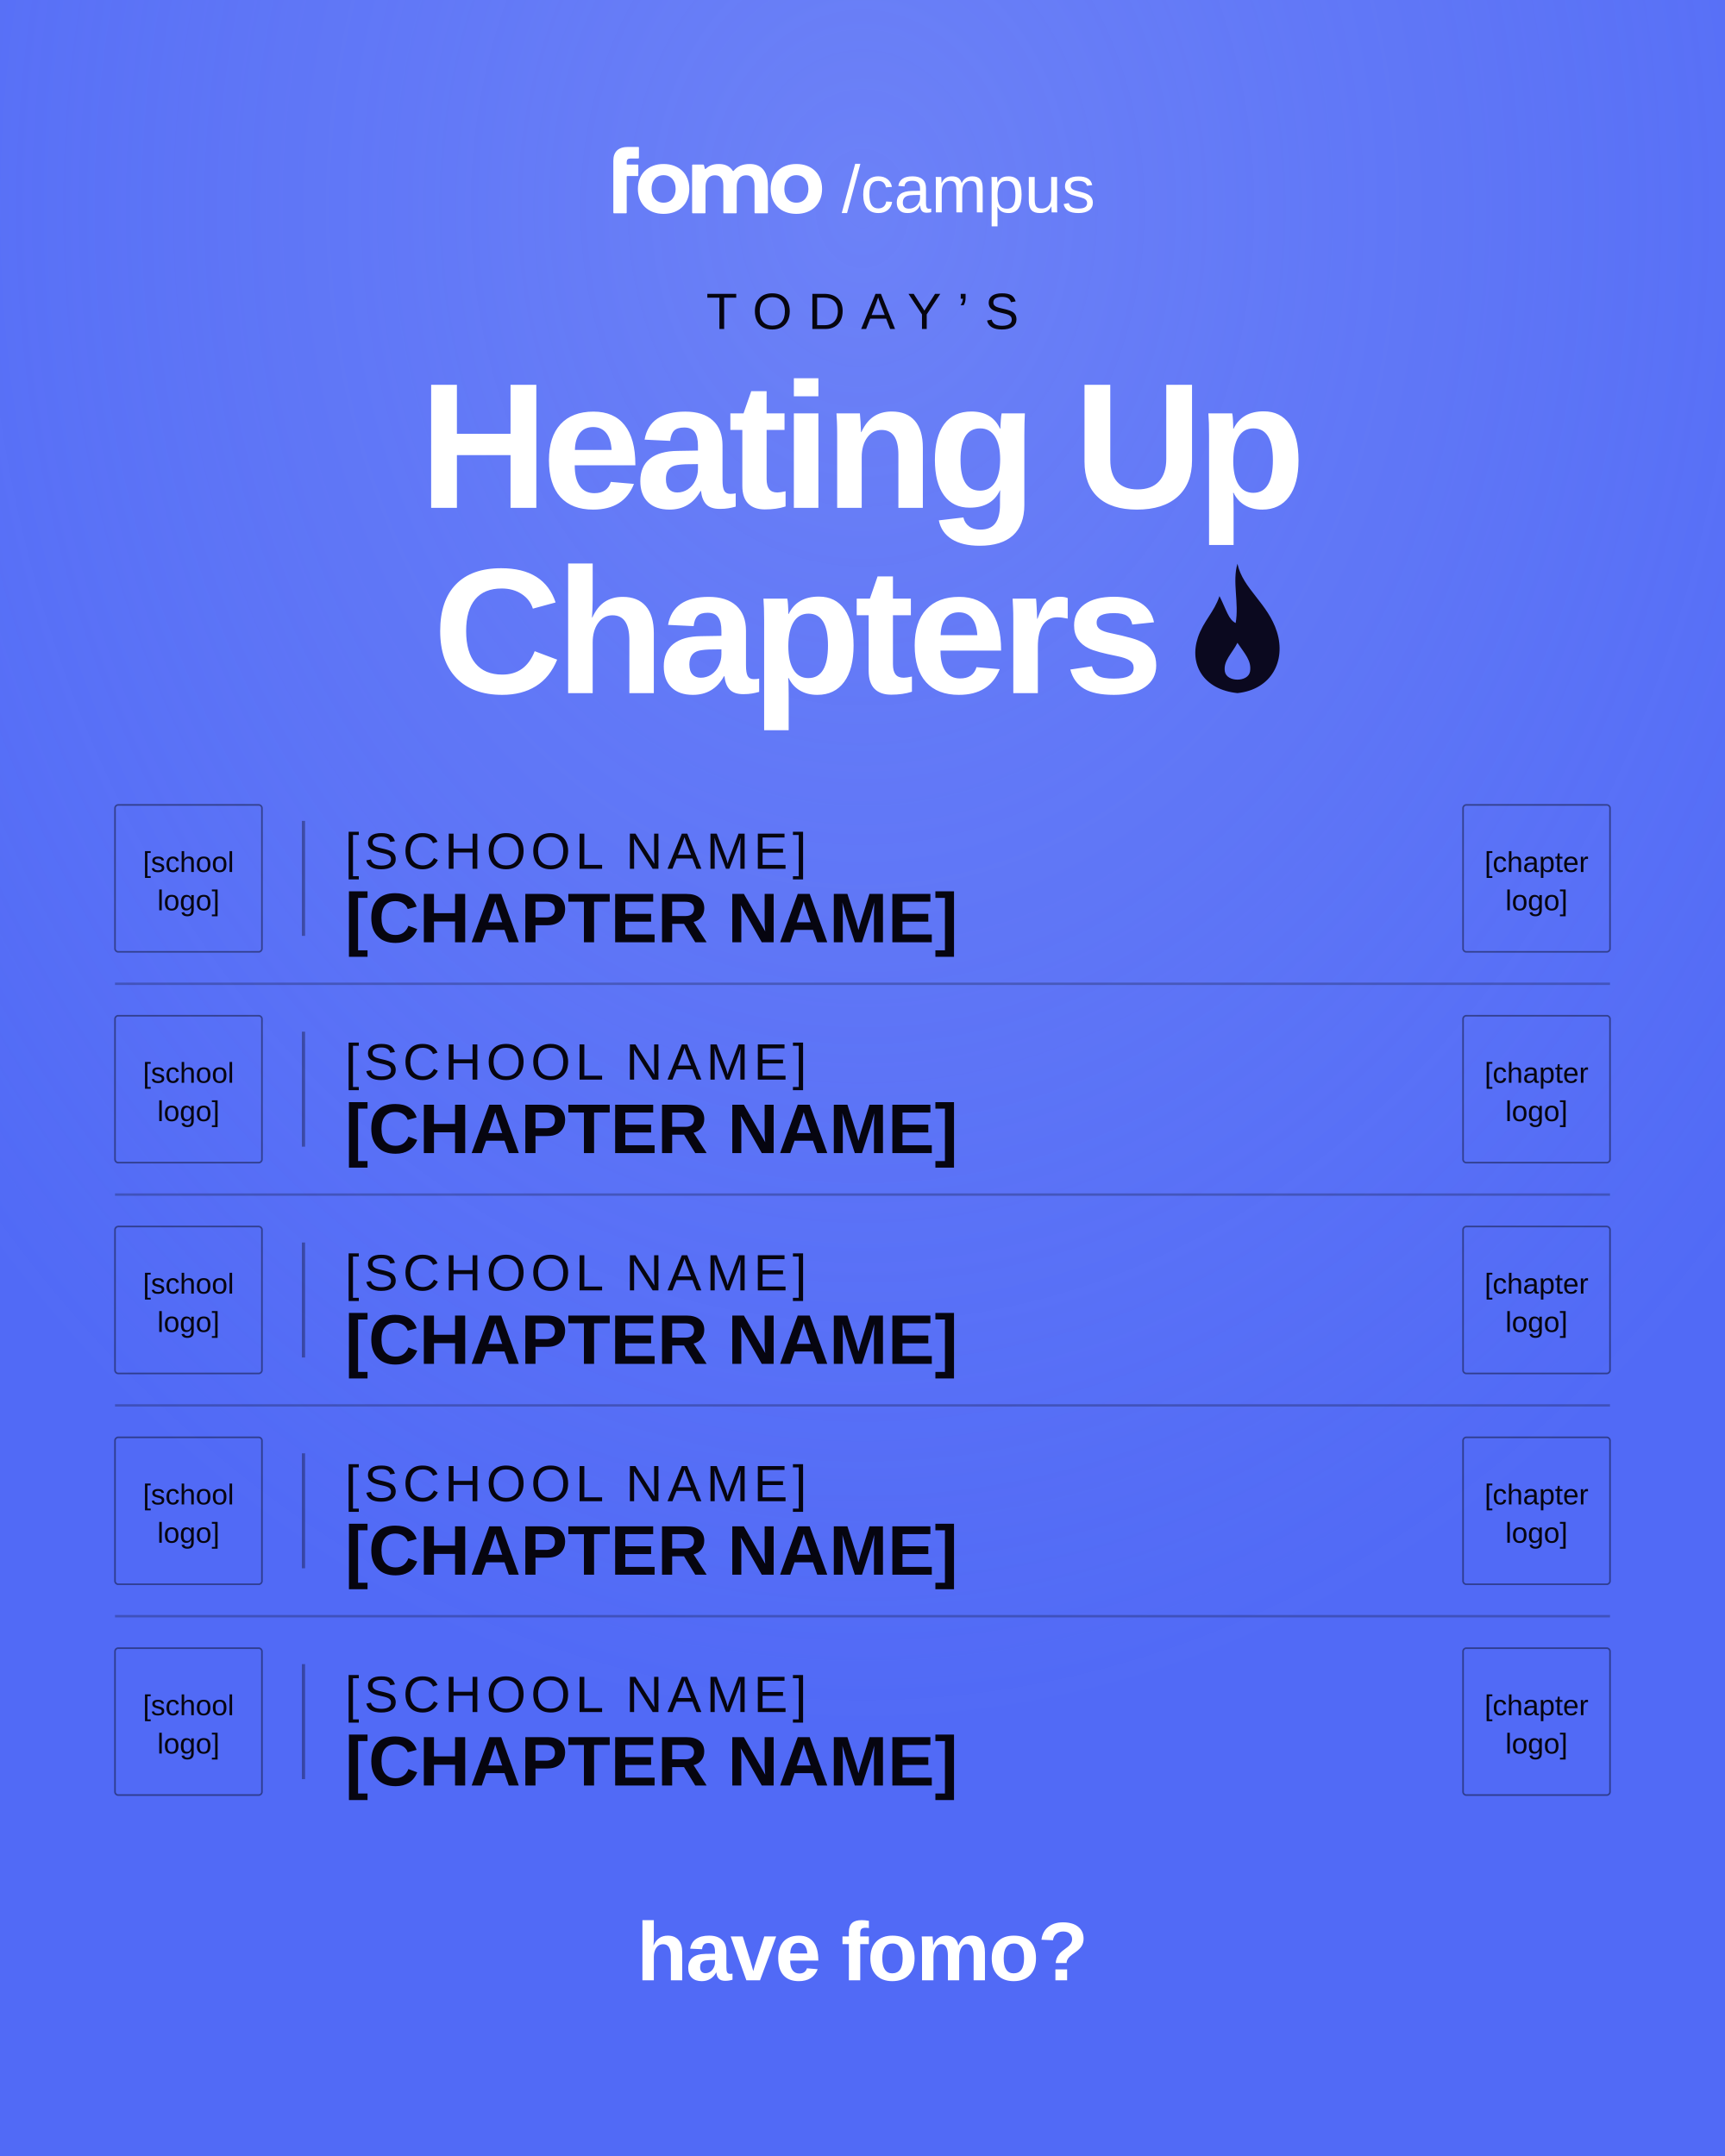
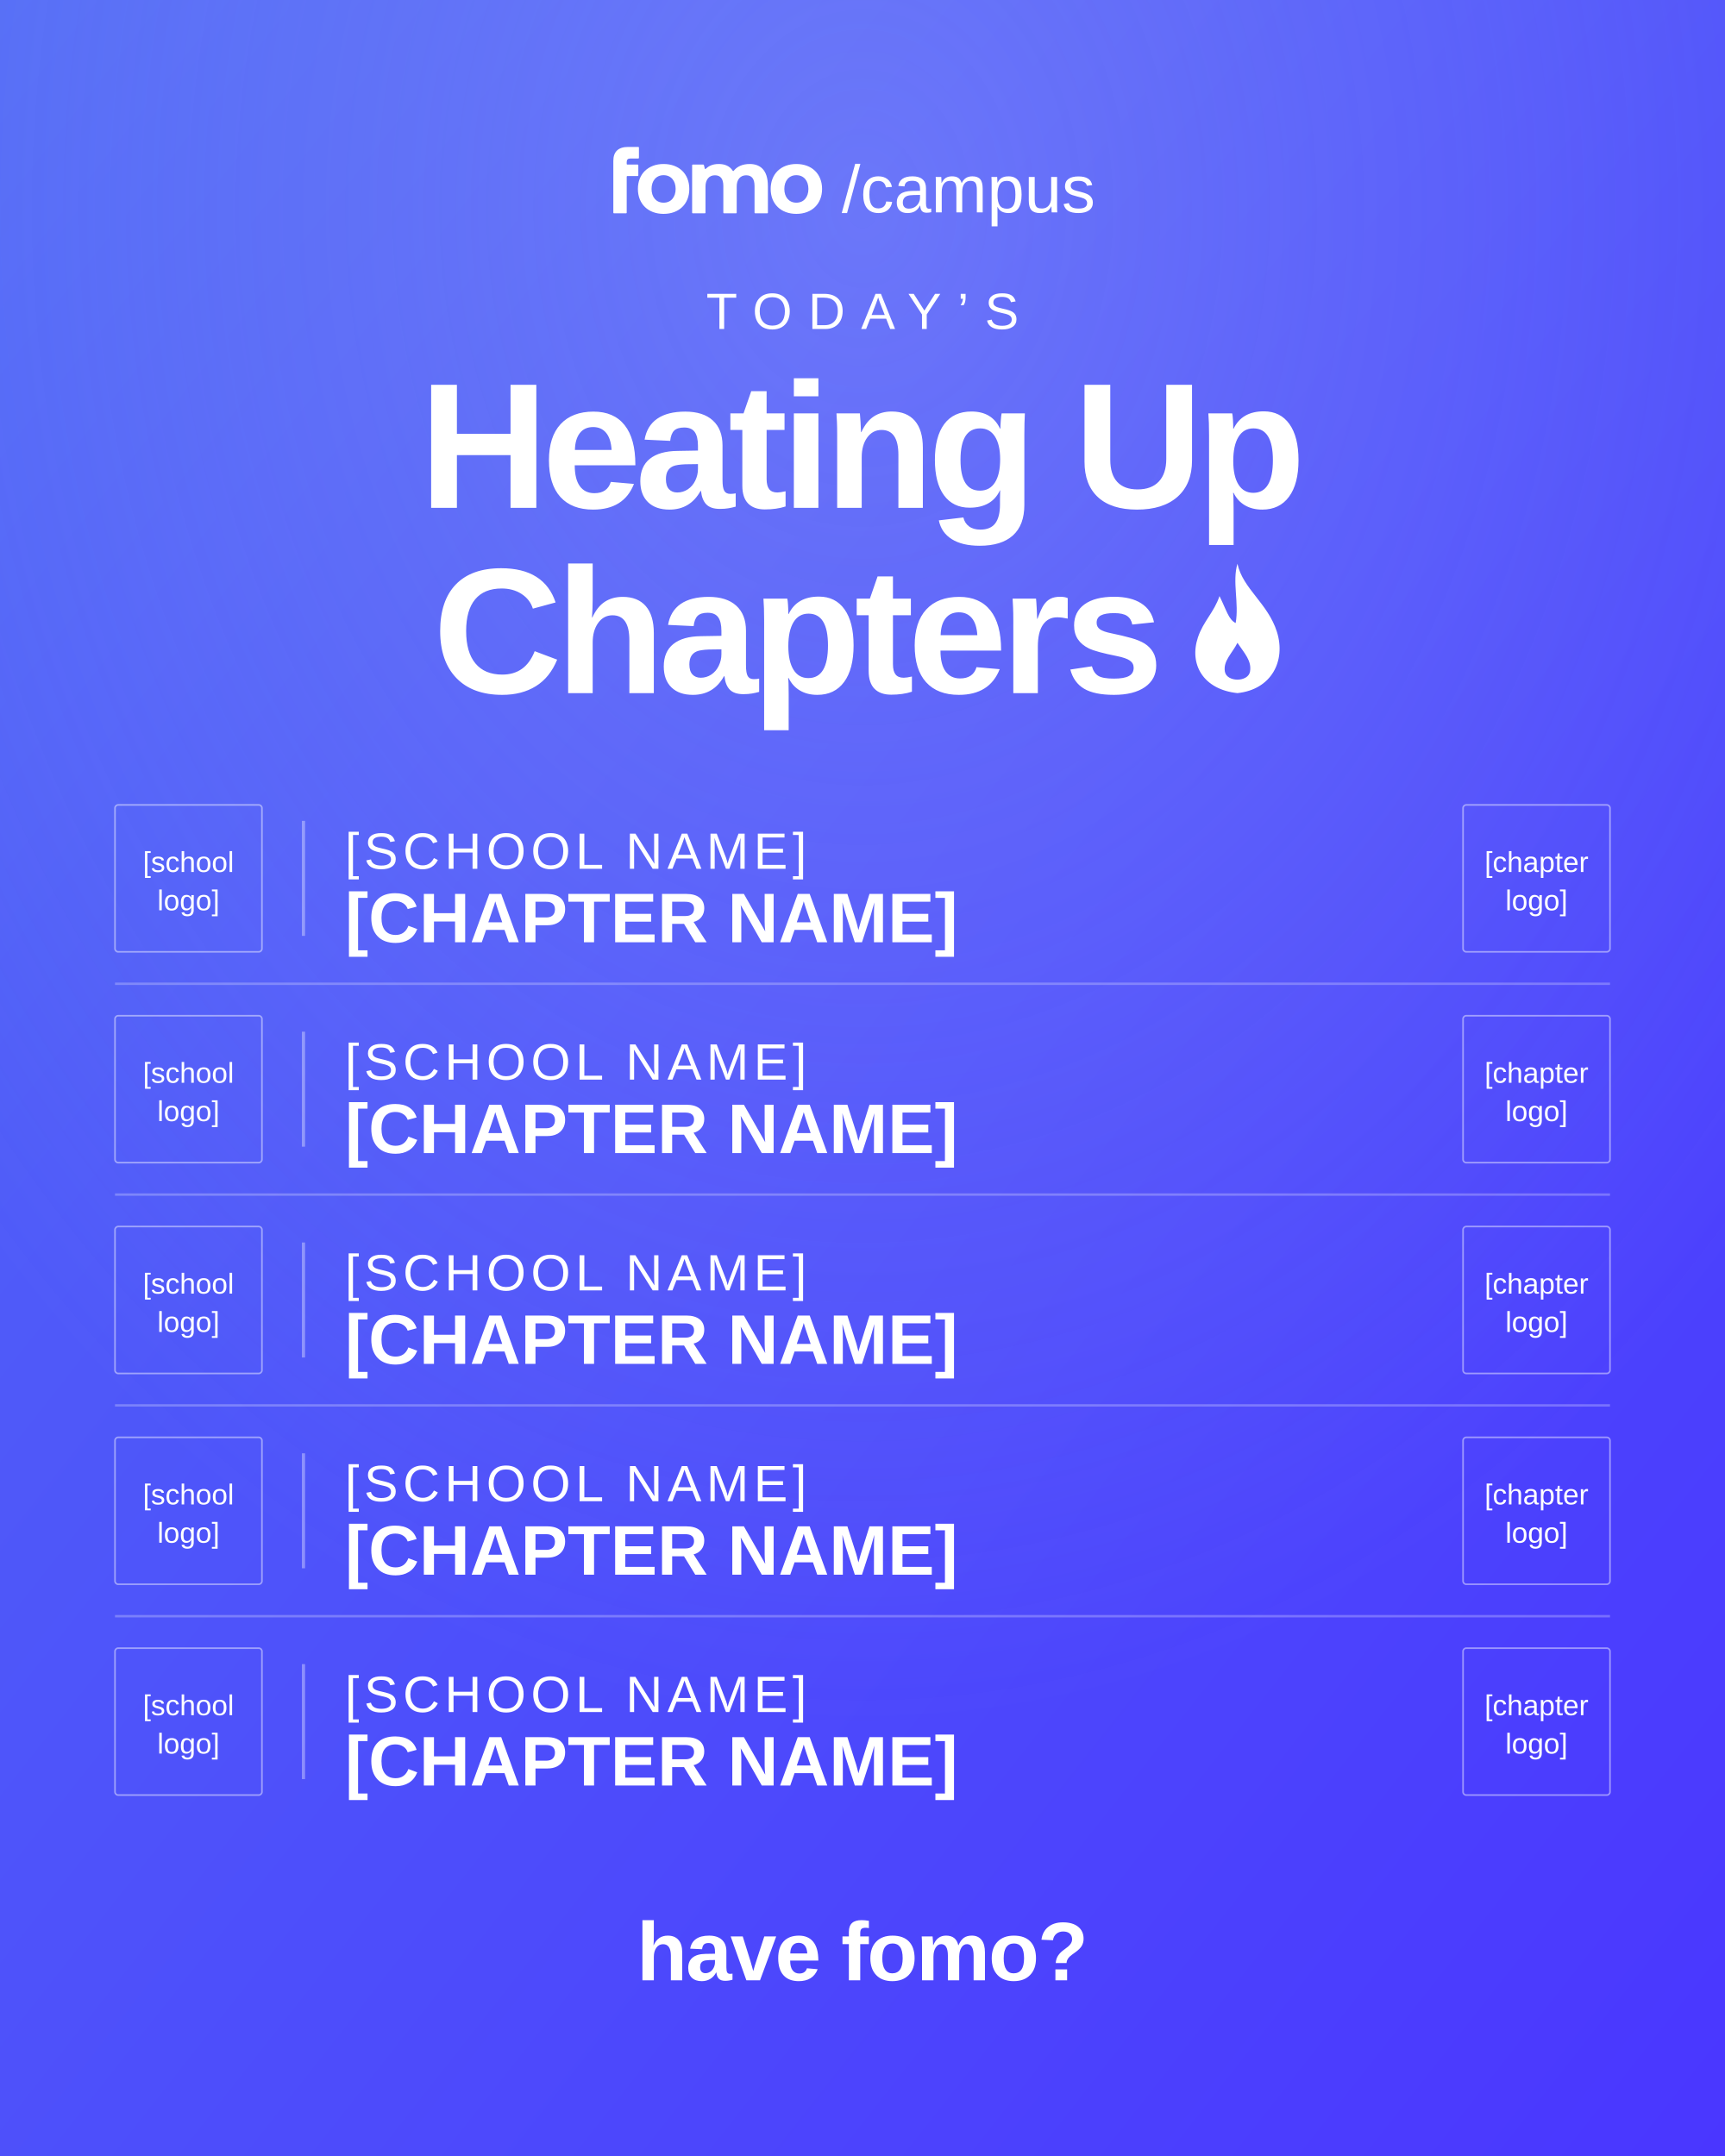
<svg xmlns="http://www.w3.org/2000/svg" xmlns:xlink="http://www.w3.org/1999/xlink" width="1080" height="1350" viewBox="0 0 1080 1350" role="img" aria-labelledby="title description">
  <defs>
    <style>text{font-family:Aeonik,Arial,sans-serif}</style>
    <symbol id="fomo-wordmark" viewBox="0 0 352 113">
      <path d="M0.003 23.325C0.003 8.468 7.991 0 24.923 0H42.105C42.675 0 43.134 0.46 43.134 1.029V18.462C43.134 19.031 42.675 19.49 42.105 19.49H28.757C24.443 19.49 22.526 21.408 22.526 25.561V28.685C22.526 29.255 22.985 29.714 23.555 29.714H41.076C41.646 29.714 42.105 30.174 42.105 30.743V48.014C42.105 48.584 41.646 49.043 41.076 49.043H23.555C22.985 49.043 22.526 49.503 22.526 50.072V110.797C22.526 111.366 22.066 111.826 21.497 111.826H1.029C0.46 111.826 0 111.366 0 110.797V23.325H0.003Z" fill="currentColor" />
      <path d="M41.381 70.769C41.381 45.528 58.636 28.757 84.673 28.757C110.711 28.757 127.965 45.531 127.965 70.769C127.965 96.008 110.711 112.782 84.673 112.782C58.636 112.782 41.381 96.008 41.381 70.769ZM104.959 70.769C104.959 57.192 97.291 47.606 84.67 47.606C72.049 47.606 64.384 57.192 64.384 70.769C64.384 84.347 72.052 93.933 84.67 93.933C97.287 93.933 104.959 84.347 104.959 70.769Z" fill="currentColor" />
      <path d="M260.369 65.978V110.796C260.369 111.366 259.909 111.825 259.34 111.825H238.872C238.302 111.825 237.843 111.366 237.843 110.796V65.817C237.843 53.995 233.371 47.767 223.785 47.767C214.199 47.767 207.491 54.794 207.81 67.415V110.796C207.81 111.366 207.35 111.825 206.781 111.825H186.313C185.744 111.825 185.284 111.366 185.284 110.796V65.817C185.284 53.995 180.812 47.767 171.065 47.767C161.318 47.767 155.251 55.117 155.251 66.616V110.796C155.251 111.366 154.792 111.825 154.222 111.825H133.754C133.185 111.825 132.725 111.366 132.725 110.796V30.746C132.725 30.177 133.185 29.717 133.754 29.717H151.571C152.044 29.717 152.456 30.039 152.569 30.495L154.088 36.58C154.246 37.211 155.028 37.447 155.501 37.002C160.183 32.615 166.476 28.757 177.451 28.757C186.961 28.757 195.882 31.703 201.246 40.284C201.565 40.791 202.281 40.836 202.652 40.362C208.307 33.136 217.317 28.757 229.687 28.757C245.662 28.757 260.358 37.063 260.358 65.978H260.369Z" fill="currentColor" />
      <path d="M265.029 70.769C265.029 45.528 282.284 28.757 308.321 28.757C334.359 28.757 351.613 45.531 351.613 70.769C351.613 96.008 334.359 112.782 308.321 112.782C282.284 112.782 265.029 96.008 265.029 70.769ZM328.607 70.769C328.607 57.192 320.939 47.606 308.318 47.606C295.697 47.606 288.032 57.192 288.032 70.769C288.032 84.347 295.7 93.933 308.318 93.933C320.935 93.933 328.607 84.347 328.607 70.769Z" fill="currentColor" />
    </symbol>
+     <linearGradient id="field" x1="0" y1="0" x2="1" y2="1">
+       <stop stop-color="#516AF6" />
+       <stop offset="1" stop-color="#4A36FF" />
+     </linearGradient>
    <radialGradient id="glow" cx="0.5" cy="0.1" r="0.7">
      <stop stop-color="#ACB8F9" stop-opacity="0.3" />
      <stop offset="1" stop-color="#ACB8F9" stop-opacity="0" />
    </radialGradient>
  </defs>
  <g id="background">
-     <rect width="1080" height="1350" fill="#516AF6" />
+     <rect width="1080" height="1350" fill="url(#field)" />
    <rect width="1080" height="1350" fill="url(#glow)" />
  </g>
  <g id="brand" color="#FFFFFF">
    <use href="#fomo-wordmark" xlink:href="#fomo-wordmark" x="384" y="92" width="130.832" height="42" />
    <text x="527" y="133" font-size="42" fill="#FFFFFF" font-weight="500">/campus</text>
  </g>
  <g id="editable-headline">
-     <text x="540" y="206" font-size="32" fill="#060510" font-weight="500" text-anchor="middle" letter-spacing="10">TODAY’S</text>
+     <text x="540" y="206" font-size="32" fill="#FFFFFF" font-weight="500" text-anchor="middle" letter-spacing="10">TODAY’S</text>
    <text x="540" y="318" font-size="112" fill="#FFFFFF" font-weight="700" text-anchor="middle" letter-spacing="-4">Heating Up</text>
    <text x="271" y="434" font-size="112" fill="#FFFFFF" font-weight="700" letter-spacing="-4">Chapters</text>
-     <g id="series-icon" fill="#0B091F" transform="translate(741 353) scale(1.125)">
+     <g id="series-icon" fill="#FFFFFF" transform="translate(741 353) scale(1.125)">
      <path fill-rule="evenodd" d="M30 0C33 14 47 22 52 38C57 54 49 70 30 72C11 70 3 56 8 41C11 32 17 27 20 18C24 26 25 31 29 33C31 22 27 10 30 0ZM30 44C34 50 38 54 37 60C36 66 24 66 23 60C22 54 27 50 30 44Z" />
    </g>
  </g>
  <g id="editable-chapter-rows">
    <g id="chapter-row-1">
      <g id="replace-row-1-school-logo">
-         <rect x="72" y="504" width="92" height="92" rx="2" fill="none" stroke="#060510" stroke-opacity=".45" />
-         <text x="118" y="546" font-size="18" fill="#060510" font-weight="400" text-anchor="middle">[school</text>
-         <text x="118" y="570" font-size="18" fill="#060510" font-weight="400" text-anchor="middle">logo]</text>
+         <rect x="72" y="504" width="92" height="92" rx="2" fill="none" stroke="#FFFFFF" stroke-opacity=".45" />
+         <text x="118" y="546" font-size="18" fill="#FFFFFF" font-weight="400" text-anchor="middle">[school</text>
+         <text x="118" y="570" font-size="18" fill="#FFFFFF" font-weight="400" text-anchor="middle">logo]</text>
      </g>
-       <path d="M190 514 V586" fill="none" stroke="#060510" stroke-opacity=".35" stroke-width="2" />
-       <text x="216" y="544" font-size="32" fill="#060510" font-weight="500" letter-spacing="3">[SCHOOL NAME]</text>
-       <text x="216" y="590" font-size="44" fill="#060510" font-weight="700">[CHAPTER NAME]</text>
+       <path d="M190 514 V586" fill="none" stroke="#FFFFFF" stroke-opacity=".35" stroke-width="2" />
+       <text x="216" y="544" font-size="32" fill="#FFFFFF" font-weight="500" letter-spacing="3">[SCHOOL NAME]</text>
+       <text x="216" y="590" font-size="44" fill="#FFFFFF" font-weight="700">[CHAPTER NAME]</text>
      <g id="replace-row-1-chapter-logo">
-         <rect x="916" y="504" width="92" height="92" rx="2" fill="none" stroke="#060510" stroke-opacity=".45" />
-         <text x="962" y="546" font-size="18" fill="#060510" font-weight="400" text-anchor="middle">[chapter</text>
-         <text x="962" y="570" font-size="18" fill="#060510" font-weight="400" text-anchor="middle">logo]</text>
+         <rect x="916" y="504" width="92" height="92" rx="2" fill="none" stroke="#FFFFFF" stroke-opacity=".45" />
+         <text x="962" y="546" font-size="18" fill="#FFFFFF" font-weight="400" text-anchor="middle">[chapter</text>
+         <text x="962" y="570" font-size="18" fill="#FFFFFF" font-weight="400" text-anchor="middle">logo]</text>
      </g>
    </g>
    <g id="chapter-row-2">
-       <path d="M72 616 H1008" fill="none" stroke="#060510" stroke-opacity=".25" stroke-width="1.5" />
+       <path d="M72 616 H1008" fill="none" stroke="#FFFFFF" stroke-opacity=".25" stroke-width="1.5" />
      <g id="replace-row-2-school-logo">
-         <rect x="72" y="636" width="92" height="92" rx="2" fill="none" stroke="#060510" stroke-opacity=".45" />
-         <text x="118" y="678" font-size="18" fill="#060510" font-weight="400" text-anchor="middle">[school</text>
-         <text x="118" y="702" font-size="18" fill="#060510" font-weight="400" text-anchor="middle">logo]</text>
+         <rect x="72" y="636" width="92" height="92" rx="2" fill="none" stroke="#FFFFFF" stroke-opacity=".45" />
+         <text x="118" y="678" font-size="18" fill="#FFFFFF" font-weight="400" text-anchor="middle">[school</text>
+         <text x="118" y="702" font-size="18" fill="#FFFFFF" font-weight="400" text-anchor="middle">logo]</text>
      </g>
-       <path d="M190 646 V718" fill="none" stroke="#060510" stroke-opacity=".35" stroke-width="2" />
-       <text x="216" y="676" font-size="32" fill="#060510" font-weight="500" letter-spacing="3">[SCHOOL NAME]</text>
-       <text x="216" y="722" font-size="44" fill="#060510" font-weight="700">[CHAPTER NAME]</text>
+       <path d="M190 646 V718" fill="none" stroke="#FFFFFF" stroke-opacity=".35" stroke-width="2" />
+       <text x="216" y="676" font-size="32" fill="#FFFFFF" font-weight="500" letter-spacing="3">[SCHOOL NAME]</text>
+       <text x="216" y="722" font-size="44" fill="#FFFFFF" font-weight="700">[CHAPTER NAME]</text>
      <g id="replace-row-2-chapter-logo">
-         <rect x="916" y="636" width="92" height="92" rx="2" fill="none" stroke="#060510" stroke-opacity=".45" />
-         <text x="962" y="678" font-size="18" fill="#060510" font-weight="400" text-anchor="middle">[chapter</text>
-         <text x="962" y="702" font-size="18" fill="#060510" font-weight="400" text-anchor="middle">logo]</text>
+         <rect x="916" y="636" width="92" height="92" rx="2" fill="none" stroke="#FFFFFF" stroke-opacity=".45" />
+         <text x="962" y="678" font-size="18" fill="#FFFFFF" font-weight="400" text-anchor="middle">[chapter</text>
+         <text x="962" y="702" font-size="18" fill="#FFFFFF" font-weight="400" text-anchor="middle">logo]</text>
      </g>
    </g>
    <g id="chapter-row-3">
-       <path d="M72 748 H1008" fill="none" stroke="#060510" stroke-opacity=".25" stroke-width="1.5" />
+       <path d="M72 748 H1008" fill="none" stroke="#FFFFFF" stroke-opacity=".25" stroke-width="1.5" />
      <g id="replace-row-3-school-logo">
-         <rect x="72" y="768" width="92" height="92" rx="2" fill="none" stroke="#060510" stroke-opacity=".45" />
-         <text x="118" y="810" font-size="18" fill="#060510" font-weight="400" text-anchor="middle">[school</text>
-         <text x="118" y="834" font-size="18" fill="#060510" font-weight="400" text-anchor="middle">logo]</text>
+         <rect x="72" y="768" width="92" height="92" rx="2" fill="none" stroke="#FFFFFF" stroke-opacity=".45" />
+         <text x="118" y="810" font-size="18" fill="#FFFFFF" font-weight="400" text-anchor="middle">[school</text>
+         <text x="118" y="834" font-size="18" fill="#FFFFFF" font-weight="400" text-anchor="middle">logo]</text>
      </g>
-       <path d="M190 778 V850" fill="none" stroke="#060510" stroke-opacity=".35" stroke-width="2" />
-       <text x="216" y="808" font-size="32" fill="#060510" font-weight="500" letter-spacing="3">[SCHOOL NAME]</text>
-       <text x="216" y="854" font-size="44" fill="#060510" font-weight="700">[CHAPTER NAME]</text>
+       <path d="M190 778 V850" fill="none" stroke="#FFFFFF" stroke-opacity=".35" stroke-width="2" />
+       <text x="216" y="808" font-size="32" fill="#FFFFFF" font-weight="500" letter-spacing="3">[SCHOOL NAME]</text>
+       <text x="216" y="854" font-size="44" fill="#FFFFFF" font-weight="700">[CHAPTER NAME]</text>
      <g id="replace-row-3-chapter-logo">
-         <rect x="916" y="768" width="92" height="92" rx="2" fill="none" stroke="#060510" stroke-opacity=".45" />
-         <text x="962" y="810" font-size="18" fill="#060510" font-weight="400" text-anchor="middle">[chapter</text>
-         <text x="962" y="834" font-size="18" fill="#060510" font-weight="400" text-anchor="middle">logo]</text>
+         <rect x="916" y="768" width="92" height="92" rx="2" fill="none" stroke="#FFFFFF" stroke-opacity=".45" />
+         <text x="962" y="810" font-size="18" fill="#FFFFFF" font-weight="400" text-anchor="middle">[chapter</text>
+         <text x="962" y="834" font-size="18" fill="#FFFFFF" font-weight="400" text-anchor="middle">logo]</text>
      </g>
    </g>
    <g id="chapter-row-4">
-       <path d="M72 880 H1008" fill="none" stroke="#060510" stroke-opacity=".25" stroke-width="1.5" />
+       <path d="M72 880 H1008" fill="none" stroke="#FFFFFF" stroke-opacity=".25" stroke-width="1.5" />
      <g id="replace-row-4-school-logo">
-         <rect x="72" y="900" width="92" height="92" rx="2" fill="none" stroke="#060510" stroke-opacity=".45" />
-         <text x="118" y="942" font-size="18" fill="#060510" font-weight="400" text-anchor="middle">[school</text>
-         <text x="118" y="966" font-size="18" fill="#060510" font-weight="400" text-anchor="middle">logo]</text>
+         <rect x="72" y="900" width="92" height="92" rx="2" fill="none" stroke="#FFFFFF" stroke-opacity=".45" />
+         <text x="118" y="942" font-size="18" fill="#FFFFFF" font-weight="400" text-anchor="middle">[school</text>
+         <text x="118" y="966" font-size="18" fill="#FFFFFF" font-weight="400" text-anchor="middle">logo]</text>
      </g>
-       <path d="M190 910 V982" fill="none" stroke="#060510" stroke-opacity=".35" stroke-width="2" />
-       <text x="216" y="940" font-size="32" fill="#060510" font-weight="500" letter-spacing="3">[SCHOOL NAME]</text>
-       <text x="216" y="986" font-size="44" fill="#060510" font-weight="700">[CHAPTER NAME]</text>
+       <path d="M190 910 V982" fill="none" stroke="#FFFFFF" stroke-opacity=".35" stroke-width="2" />
+       <text x="216" y="940" font-size="32" fill="#FFFFFF" font-weight="500" letter-spacing="3">[SCHOOL NAME]</text>
+       <text x="216" y="986" font-size="44" fill="#FFFFFF" font-weight="700">[CHAPTER NAME]</text>
      <g id="replace-row-4-chapter-logo">
-         <rect x="916" y="900" width="92" height="92" rx="2" fill="none" stroke="#060510" stroke-opacity=".45" />
-         <text x="962" y="942" font-size="18" fill="#060510" font-weight="400" text-anchor="middle">[chapter</text>
-         <text x="962" y="966" font-size="18" fill="#060510" font-weight="400" text-anchor="middle">logo]</text>
+         <rect x="916" y="900" width="92" height="92" rx="2" fill="none" stroke="#FFFFFF" stroke-opacity=".45" />
+         <text x="962" y="942" font-size="18" fill="#FFFFFF" font-weight="400" text-anchor="middle">[chapter</text>
+         <text x="962" y="966" font-size="18" fill="#FFFFFF" font-weight="400" text-anchor="middle">logo]</text>
      </g>
    </g>
    <g id="chapter-row-5">
-       <path d="M72 1012 H1008" fill="none" stroke="#060510" stroke-opacity=".25" stroke-width="1.5" />
+       <path d="M72 1012 H1008" fill="none" stroke="#FFFFFF" stroke-opacity=".25" stroke-width="1.5" />
      <g id="replace-row-5-school-logo">
-         <rect x="72" y="1032" width="92" height="92" rx="2" fill="none" stroke="#060510" stroke-opacity=".45" />
-         <text x="118" y="1074" font-size="18" fill="#060510" font-weight="400" text-anchor="middle">[school</text>
-         <text x="118" y="1098" font-size="18" fill="#060510" font-weight="400" text-anchor="middle">logo]</text>
+         <rect x="72" y="1032" width="92" height="92" rx="2" fill="none" stroke="#FFFFFF" stroke-opacity=".45" />
+         <text x="118" y="1074" font-size="18" fill="#FFFFFF" font-weight="400" text-anchor="middle">[school</text>
+         <text x="118" y="1098" font-size="18" fill="#FFFFFF" font-weight="400" text-anchor="middle">logo]</text>
      </g>
-       <path d="M190 1042 V1114" fill="none" stroke="#060510" stroke-opacity=".35" stroke-width="2" />
-       <text x="216" y="1072" font-size="32" fill="#060510" font-weight="500" letter-spacing="3">[SCHOOL NAME]</text>
-       <text x="216" y="1118" font-size="44" fill="#060510" font-weight="700">[CHAPTER NAME]</text>
+       <path d="M190 1042 V1114" fill="none" stroke="#FFFFFF" stroke-opacity=".35" stroke-width="2" />
+       <text x="216" y="1072" font-size="32" fill="#FFFFFF" font-weight="500" letter-spacing="3">[SCHOOL NAME]</text>
+       <text x="216" y="1118" font-size="44" fill="#FFFFFF" font-weight="700">[CHAPTER NAME]</text>
      <g id="replace-row-5-chapter-logo">
-         <rect x="916" y="1032" width="92" height="92" rx="2" fill="none" stroke="#060510" stroke-opacity=".45" />
-         <text x="962" y="1074" font-size="18" fill="#060510" font-weight="400" text-anchor="middle">[chapter</text>
-         <text x="962" y="1098" font-size="18" fill="#060510" font-weight="400" text-anchor="middle">logo]</text>
+         <rect x="916" y="1032" width="92" height="92" rx="2" fill="none" stroke="#FFFFFF" stroke-opacity=".45" />
+         <text x="962" y="1074" font-size="18" fill="#FFFFFF" font-weight="400" text-anchor="middle">[chapter</text>
+         <text x="962" y="1098" font-size="18" fill="#FFFFFF" font-weight="400" text-anchor="middle">logo]</text>
      </g>
    </g>
  </g>
  <g id="editable-closer">
    <text x="540" y="1240" font-size="52" fill="#FFFFFF" font-weight="700" text-anchor="middle" letter-spacing="-1">have fomo?</text>
  </g>
</svg>
